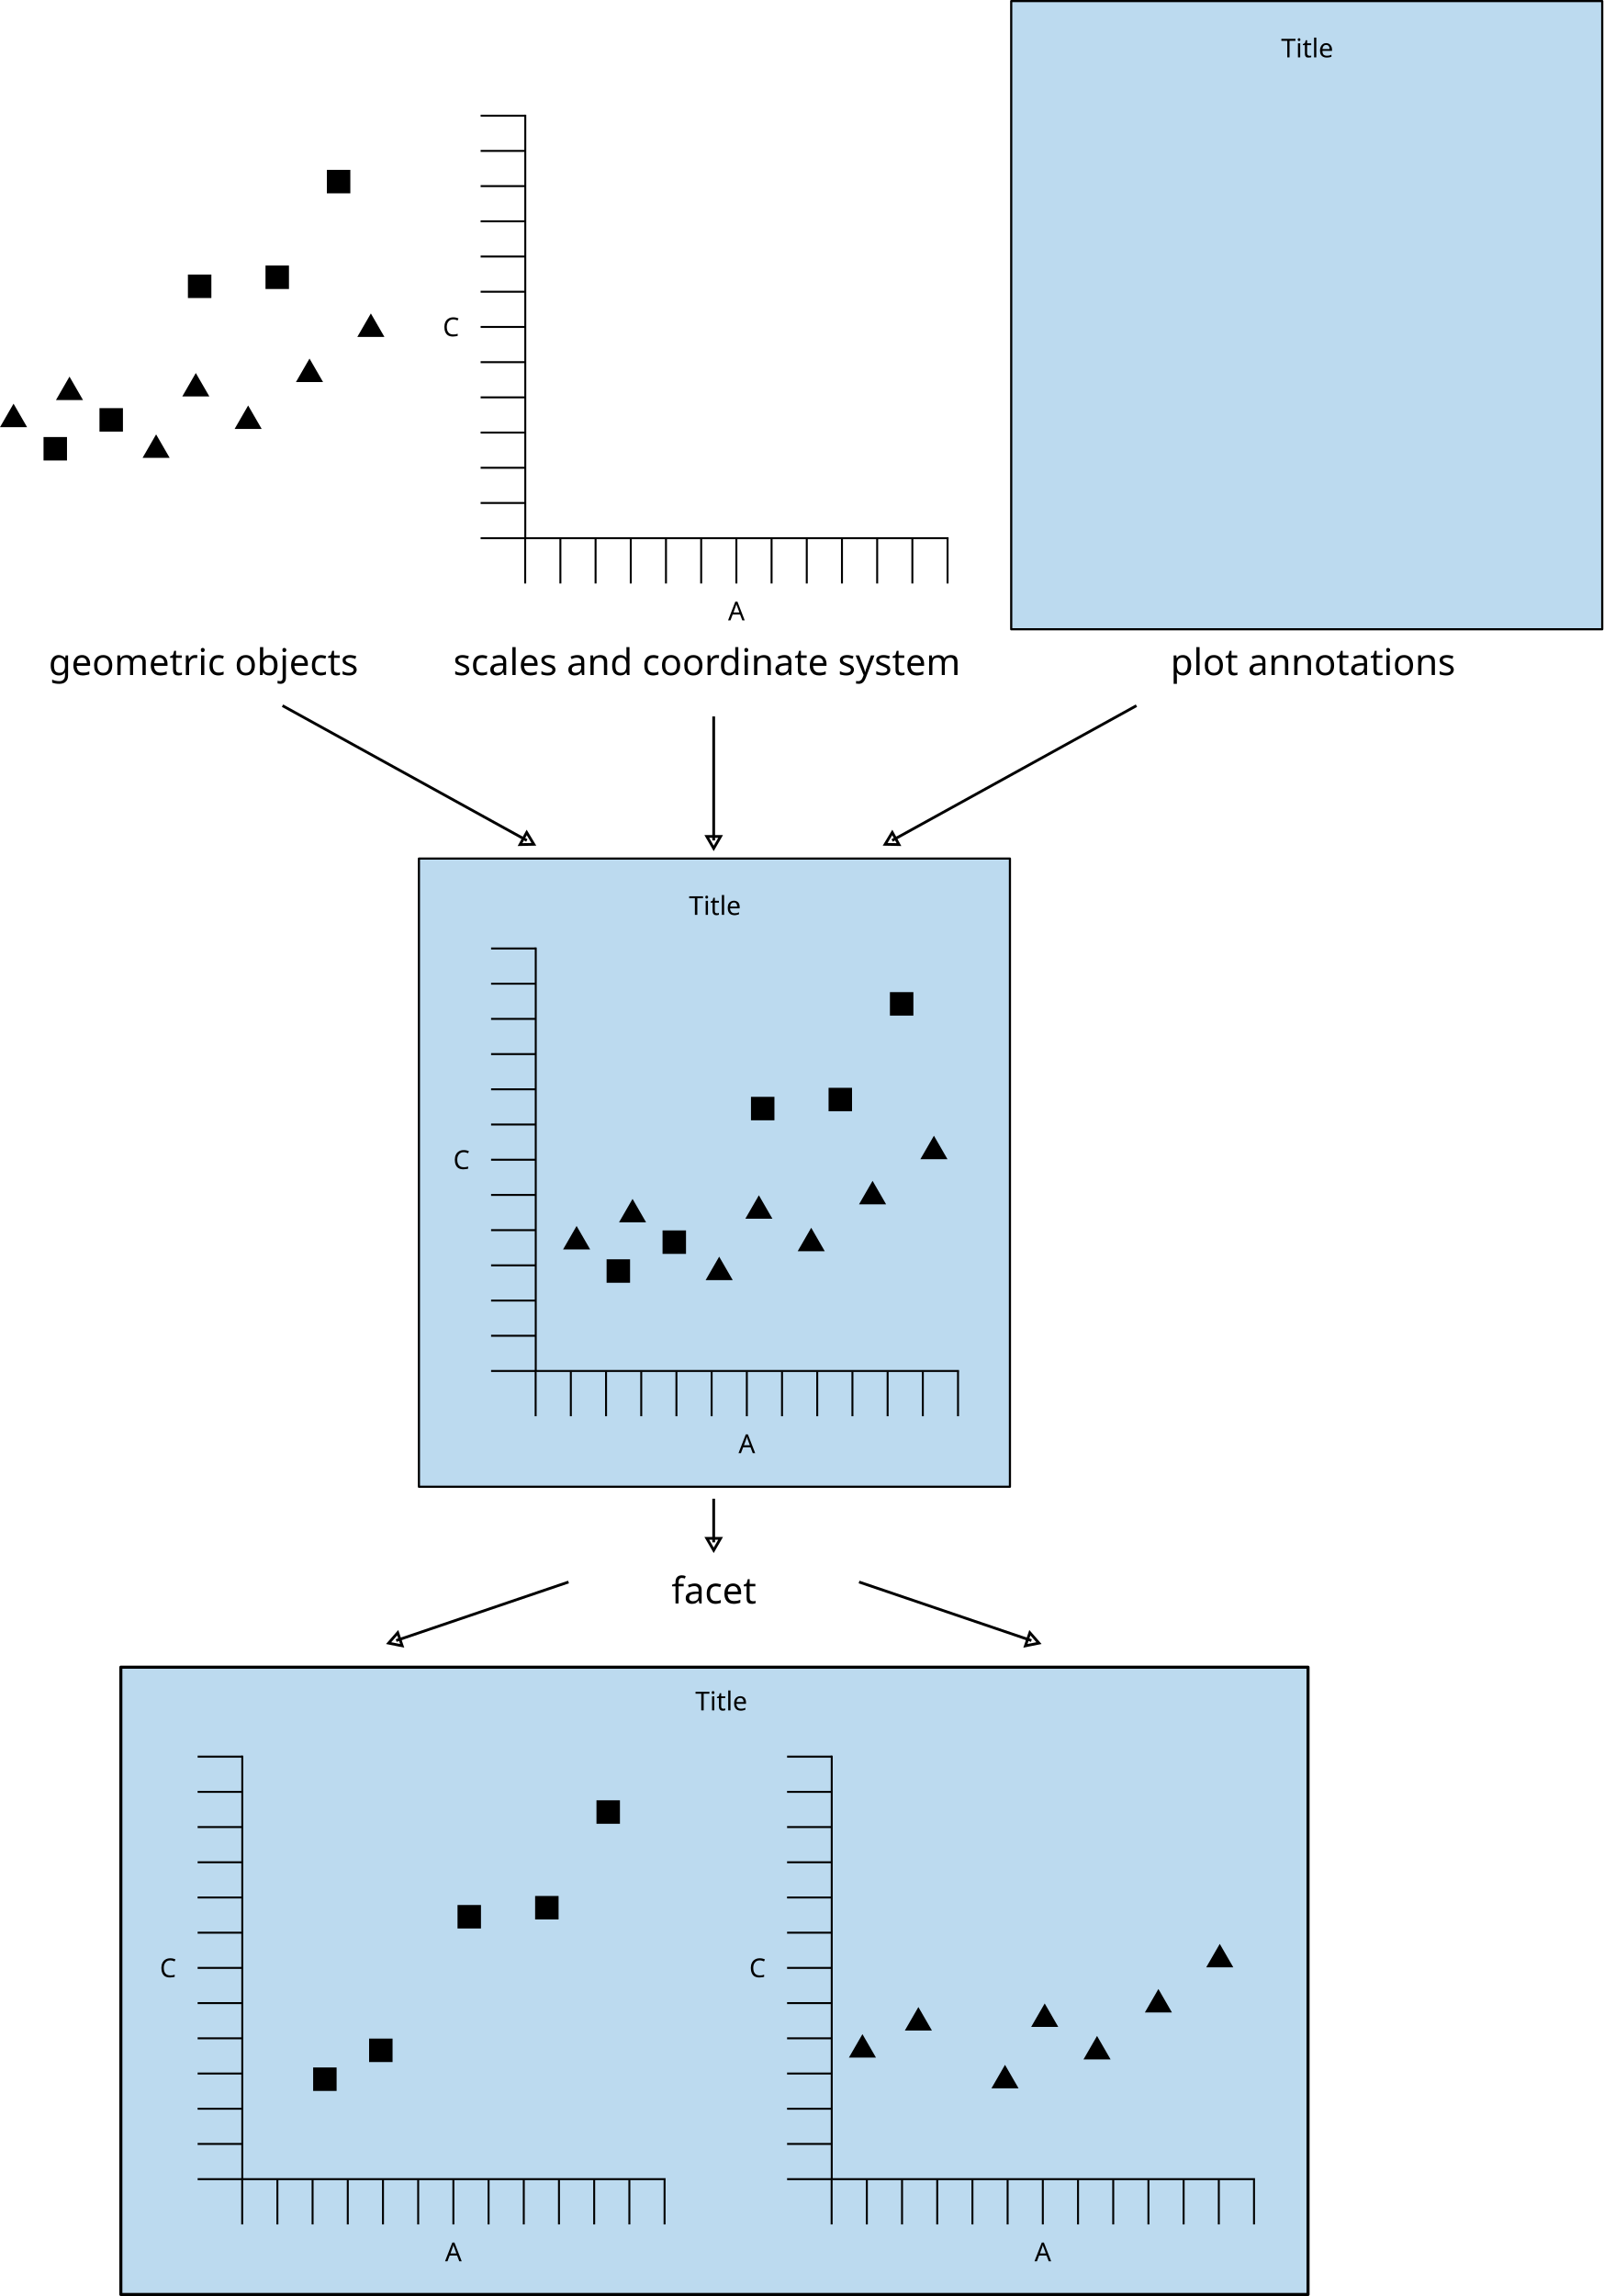
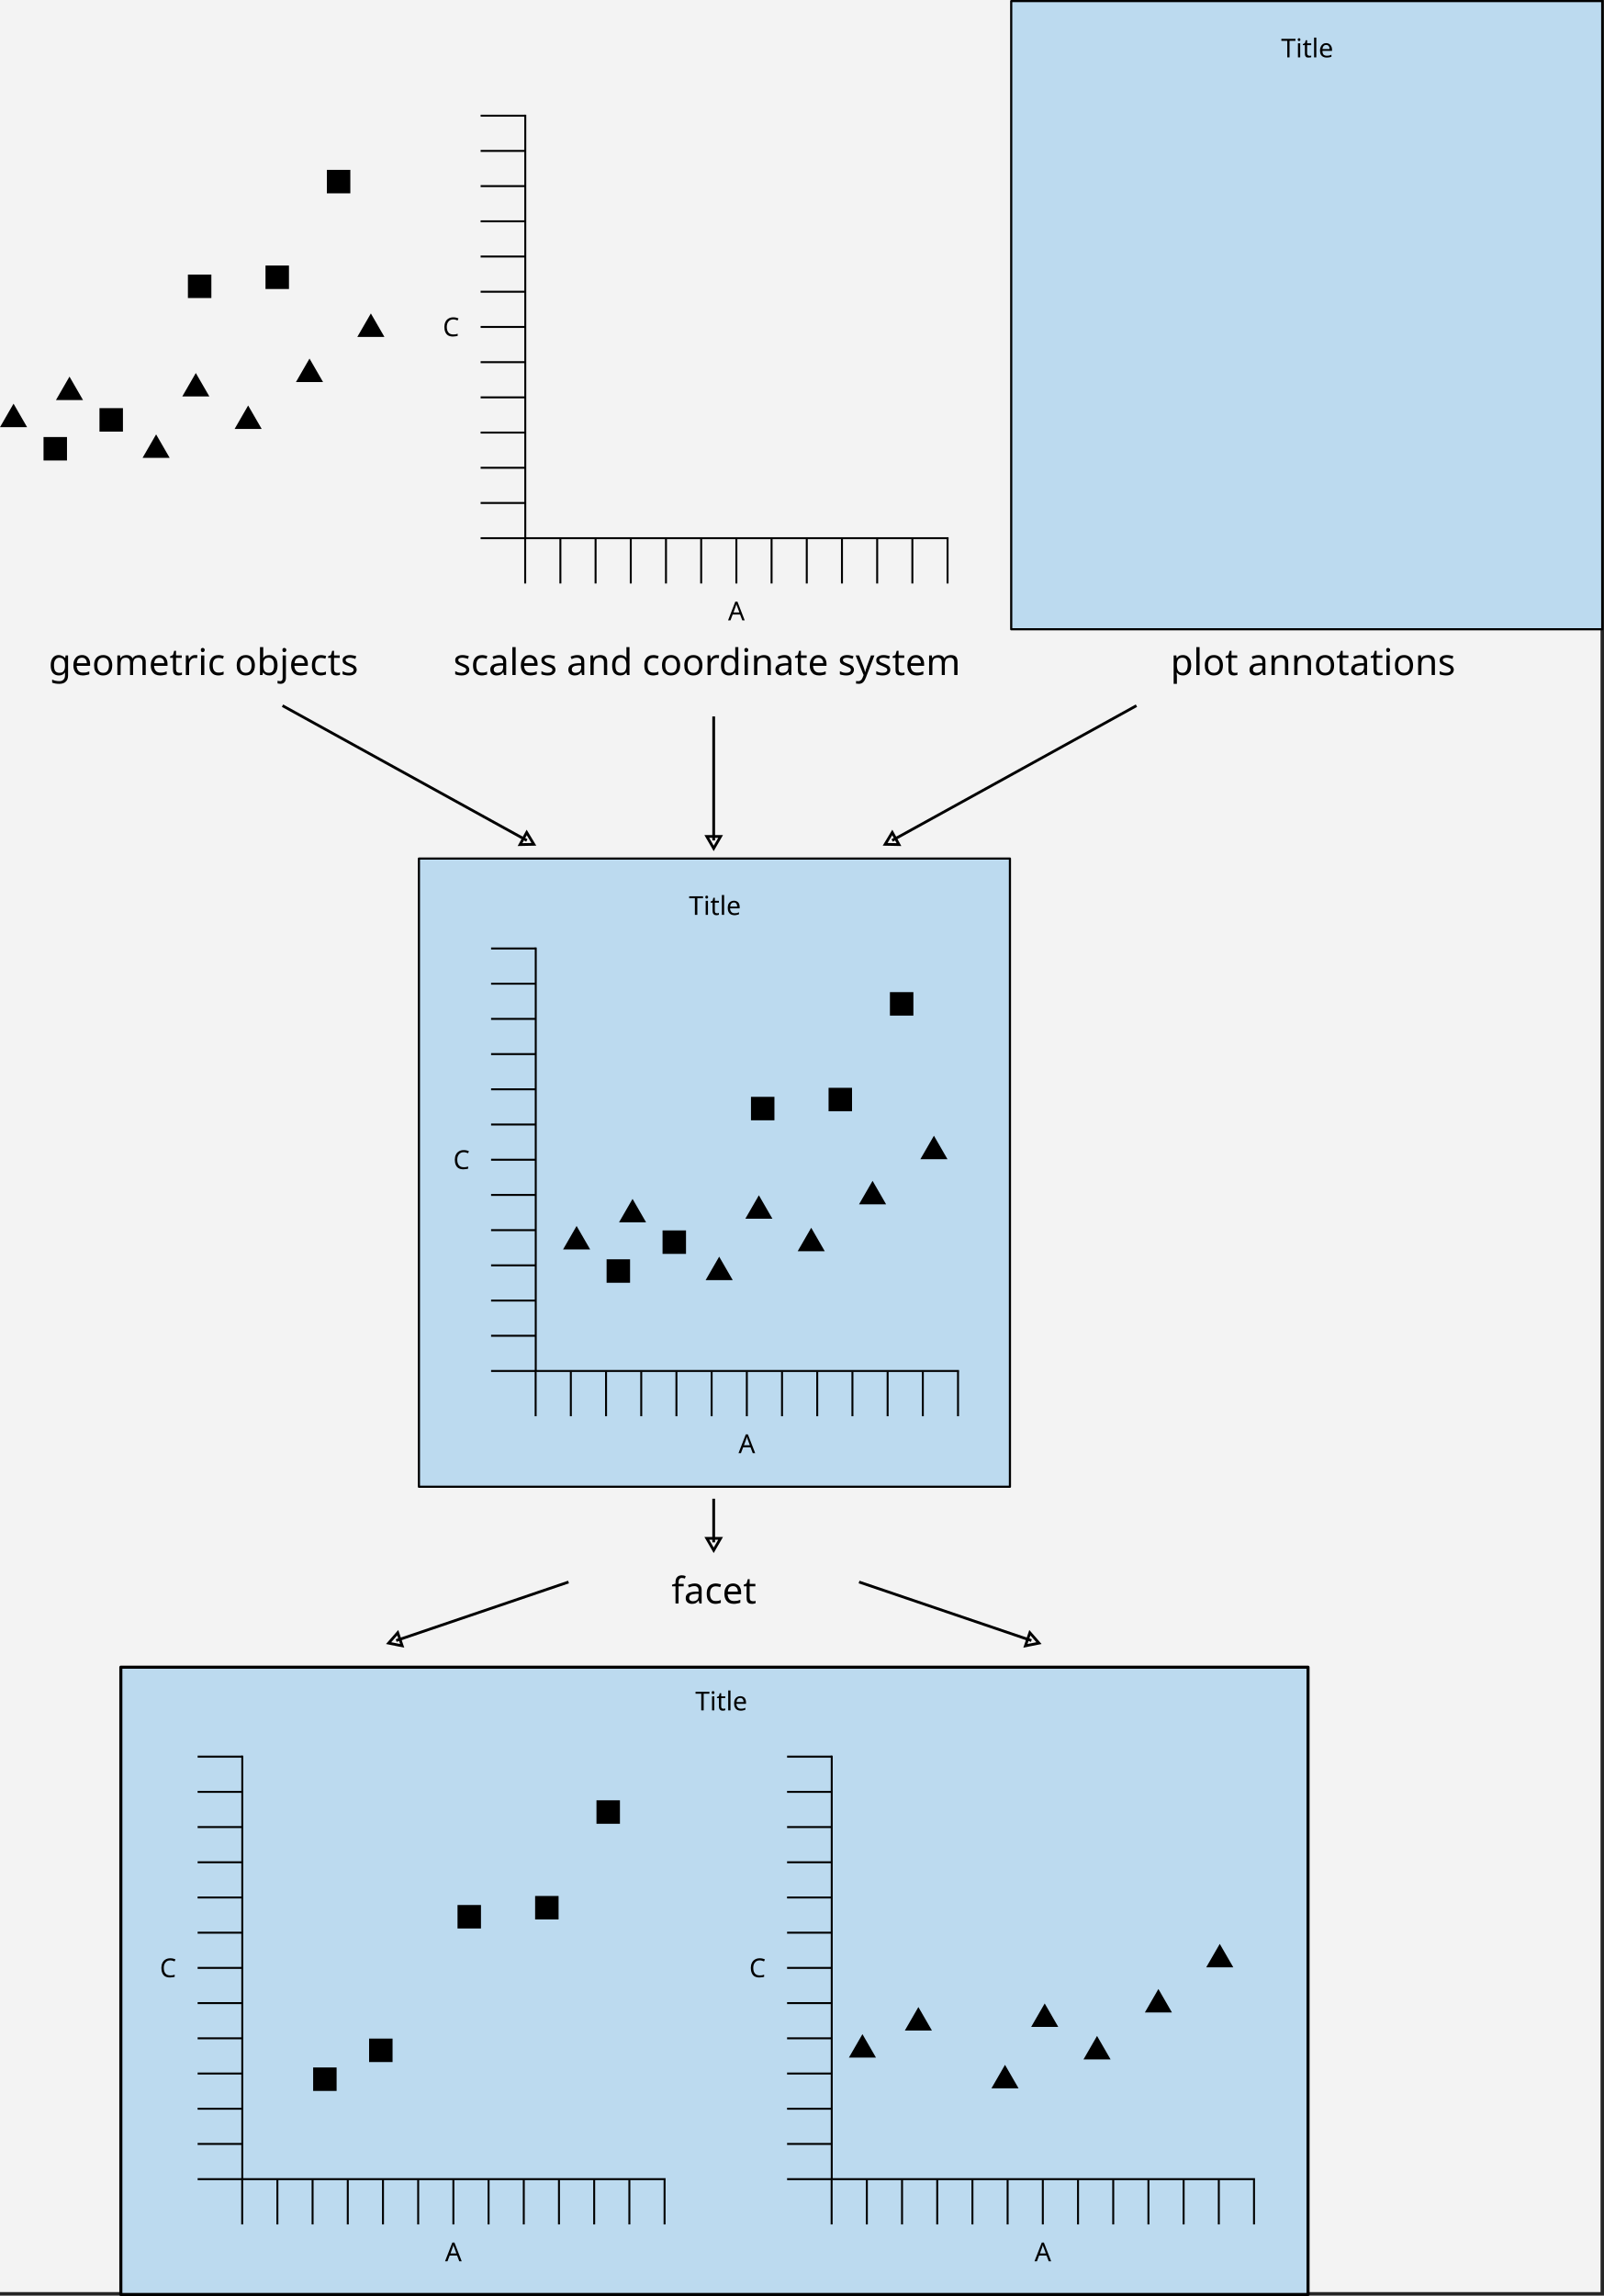
<svg xmlns="http://www.w3.org/2000/svg" width="122.734mm" height="175.711mm" viewBox="0 0 122.734 175.711" version="1.1" id="svg5">
  <defs id="defs2">
    <marker style="overflow:visible" id="marker8559" refX="0" refY="0" orient="auto-start-reverse" markerWidth="5.824" markerHeight="6.733" viewBox="0 0 5.824 6.733" preserveAspectRatio="xMidYMid">
      <path transform="scale(0.5)" style="fill:context-fill;fill-rule:evenodd;stroke:context-stroke;stroke-width:2" d="M 5.77,0 -2.88,5 V -5 Z" id="path8557" />
    </marker>
    <marker style="overflow:visible" id="EmptyTriangleIn" refX="0" refY="0" orient="auto-start-reverse" markerWidth="5.824" markerHeight="6.733" viewBox="0 0 5.824 6.733" preserveAspectRatio="xMidYMid">
      <path transform="scale(0.5)" style="fill:context-fill;fill-rule:evenodd;stroke:context-stroke;stroke-width:2" d="M 5.77,0 -2.88,5 V -5 Z" id="path153" />
    </marker>
  </defs>
  <g id="layer1" transform="translate(-25.79742,-6.42862)">
+     <rect style="opacity:0.95;fill:#f2f2f2;stroke:#1a1a1a;stroke-width:0.27" id="rect1" width="123.348" height="176.236" x="25.108" y="5.74" />
    <g id="g8477" transform="matrix(0.7983052,0,0,0.7983052,0.1147019,1.296619)">
      <rect style="fill:#bcdaef;fill-opacity:1;stroke:#000000;stroke-width:0.207;stroke-linecap:round;stroke-linejoin:round;stroke-dasharray:none;stroke-opacity:1" id="rect1331" width="56.674" height="60.221" x="72.342" y="88.733" />
      <g id="g1277" transform="matrix(0.710292,0,0,0.710292,38.25111,79.04264)">
        <rect style="fill:#000000;fill-opacity:1;stroke:none;stroke-width:1;stroke-linecap:round;stroke-linejoin:round" id="rect509" width="3.167" height="3.167" x="73.333" y="67.73" />
        <rect style="fill:#000000;fill-opacity:1;stroke:none;stroke-width:1;stroke-linecap:round;stroke-linejoin:round" id="rect1189" width="3.167" height="3.167" x="80.886" y="63.832" />
        <rect style="fill:#000000;fill-opacity:1;stroke:none;stroke-width:1;stroke-linecap:round;stroke-linejoin:round" id="rect1191" width="3.167" height="3.167" x="92.824" y="45.803" />
        <rect style="fill:#000000;fill-opacity:1;stroke:none;stroke-width:1;stroke-linecap:round;stroke-linejoin:round" id="rect1193" width="3.167" height="3.167" x="103.3" y="44.585" />
        <rect style="fill:#000000;fill-opacity:1;stroke:none;stroke-width:1;stroke-linecap:round;stroke-linejoin:round" id="rect1195" width="3.167" height="3.167" x="111.583" y="31.672" />
      </g>
      <g id="g1270" transform="matrix(0.710292,0,0,0.710292,38.25111,79.04264)">
        <path style="fill:#000000;fill-opacity:1;stroke:none;stroke-width:1;stroke-linecap:round;stroke-linejoin:round" id="path1249" d="m 22.688,66.446 -7.37,0 3.685,-6.382 z" transform="matrix(0.4962603,0,0,0.4962603,59.85376,33.42382)" />
        <path style="fill:#000000;fill-opacity:1;stroke:none;stroke-width:1;stroke-linecap:round;stroke-linejoin:round" id="path1251" d="m 22.688,66.446 -7.37,0 3.685,-6.382 z" transform="matrix(0.4962603,0,0,0.4962603,67.40635,29.76934)" />
        <path style="fill:#000000;fill-opacity:1;stroke:none;stroke-width:1;stroke-linecap:round;stroke-linejoin:round" id="path1253" d="m 22.688,66.446 -7.37,0 3.685,-6.382 z" transform="matrix(0.4962603,0,0,0.4962603,79.10068,37.56556)" />
        <path style="fill:#000000;fill-opacity:1;stroke:none;stroke-width:1;stroke-linecap:round;stroke-linejoin:round" id="path1255" d="m 22.688,66.446 -7.37,0 3.685,-6.382 z" transform="matrix(0.4962603,0,0,0.4962603,84.46058,29.28208)" />
        <path style="fill:#000000;fill-opacity:1;stroke:none;stroke-width:1;stroke-linecap:round;stroke-linejoin:round" id="path1257" d="m 22.688,66.446 -7.37,0 3.685,-6.382 z" transform="matrix(0.4962603,0,0,0.4962603,91.52591,33.66745)" />
        <path style="fill:#000000;fill-opacity:1;stroke:none;stroke-width:1;stroke-linecap:round;stroke-linejoin:round" id="path1259" d="m 22.688,66.446 -7.37,0 3.685,-6.382 z" transform="matrix(0.4962603,0,0,0.4962603,99.80939,27.33302)" />
        <path style="fill:#000000;fill-opacity:1;stroke:none;stroke-width:1;stroke-linecap:round;stroke-linejoin:round" id="path1261" d="m 22.688,66.446 -7.37,0 3.685,-6.382 z" transform="matrix(0.4962603,0,0,0.4962603,108.0929,21.24223)" />
      </g>
      <text xml:space="preserve" style="font-style:normal;font-weight:normal;font-size:2.506px;line-height:125%;font-family:sans-serif;letter-spacing:0px;word-spacing:0px;fill:#000000;fill-opacity:1;stroke:none;stroke-width:0.188px;stroke-linecap:butt;stroke-linejoin:miter;stroke-opacity:1" x="98.228" y="94.131" id="text3105-6">
        <tspan id="tspan3103-1" style="stroke-width:0.188px" x="98.228" y="94.131">Title</tspan>
      </text>
      <g id="g3756" transform="matrix(0.710292,0,0,0.710292,38.25111,79.04264)">
        <g id="g3720">
          <path style="fill:none;fill-rule:evenodd;stroke:#000000;stroke-width:0.265px;stroke-linecap:butt;stroke-linejoin:miter;stroke-opacity:1" d="M 63.767,25.648 V 82.802 H 120.913" id="path72" />
          <g id="g331" transform="translate(26.55588,-6.090798)">
            <path style="fill:none;fill-rule:evenodd;stroke:#000000;stroke-width:0.265px;stroke-linecap:butt;stroke-linejoin:miter;stroke-opacity:1" d="M 37.211,31.871 H 31.182" id="path232" />
            <path style="fill:none;fill-rule:evenodd;stroke:#000000;stroke-width:0.265px;stroke-linecap:butt;stroke-linejoin:miter;stroke-opacity:1" d="M 37.211,41.374 H 31.182" id="path234" />
            <path style="fill:none;fill-rule:evenodd;stroke:#000000;stroke-width:0.265px;stroke-linecap:butt;stroke-linejoin:miter;stroke-opacity:1" d="M 37.211,36.623 H 31.182" id="path296" />
            <path style="fill:none;fill-rule:evenodd;stroke:#000000;stroke-width:0.265px;stroke-linecap:butt;stroke-linejoin:miter;stroke-opacity:1" d="M 37.211,46.126 H 31.182" id="path298" />
            <path style="fill:none;fill-rule:evenodd;stroke:#000000;stroke-width:0.265px;stroke-linecap:butt;stroke-linejoin:miter;stroke-opacity:1" d="M 37.211,55.63 H 31.182" id="path300" />
            <path style="fill:none;fill-rule:evenodd;stroke:#000000;stroke-width:0.265px;stroke-linecap:butt;stroke-linejoin:miter;stroke-opacity:1" d="M 37.211,60.382 H 31.182" id="path302" />
            <path style="fill:none;fill-rule:evenodd;stroke:#000000;stroke-width:0.265px;stroke-linecap:butt;stroke-linejoin:miter;stroke-opacity:1" d="M 37.211,65.134 H 31.182" id="path304" />
            <path style="fill:none;fill-rule:evenodd;stroke:#000000;stroke-width:0.265px;stroke-linecap:butt;stroke-linejoin:miter;stroke-opacity:1" d="M 37.211,69.886 H 31.182" id="path306" />
            <path style="fill:none;fill-rule:evenodd;stroke:#000000;stroke-width:0.265px;stroke-linecap:butt;stroke-linejoin:miter;stroke-opacity:1" d="M 37.211,74.638 H 31.182" id="path308" />
            <path style="fill:none;fill-rule:evenodd;stroke:#000000;stroke-width:0.265px;stroke-linecap:butt;stroke-linejoin:miter;stroke-opacity:1" d="M 37.211,79.389 H 31.182" id="path310" />
            <path style="fill:none;fill-rule:evenodd;stroke:#000000;stroke-width:0.265px;stroke-linecap:butt;stroke-linejoin:miter;stroke-opacity:1" d="M 37.211,50.878 H 31.182" id="path312" />
            <path style="fill:none;fill-rule:evenodd;stroke:#000000;stroke-width:0.265px;stroke-linecap:butt;stroke-linejoin:miter;stroke-opacity:1" d="M 37.211,84.141 H 31.182" id="path314" />
            <path style="fill:none;fill-rule:evenodd;stroke:#000000;stroke-width:0.265px;stroke-linecap:butt;stroke-linejoin:miter;stroke-opacity:1" d="M 37.211,88.893 H 31.182" id="path316" />
          </g>
          <g id="g359" transform="rotate(90,50.47256,102.1744)">
            <path style="fill:none;fill-rule:evenodd;stroke:#000000;stroke-width:0.265px;stroke-linecap:butt;stroke-linejoin:miter;stroke-opacity:1" d="M 37.211,31.871 H 31.182" id="path333" />
            <path style="fill:none;fill-rule:evenodd;stroke:#000000;stroke-width:0.265px;stroke-linecap:butt;stroke-linejoin:miter;stroke-opacity:1" d="M 37.211,41.374 H 31.182" id="path335" />
            <path style="fill:none;fill-rule:evenodd;stroke:#000000;stroke-width:0.265px;stroke-linecap:butt;stroke-linejoin:miter;stroke-opacity:1" d="M 37.211,36.623 H 31.182" id="path337" />
            <path style="fill:none;fill-rule:evenodd;stroke:#000000;stroke-width:0.265px;stroke-linecap:butt;stroke-linejoin:miter;stroke-opacity:1" d="M 37.211,46.126 H 31.182" id="path339" />
            <path style="fill:none;fill-rule:evenodd;stroke:#000000;stroke-width:0.265px;stroke-linecap:butt;stroke-linejoin:miter;stroke-opacity:1" d="M 37.211,55.63 H 31.182" id="path341" />
            <path style="fill:none;fill-rule:evenodd;stroke:#000000;stroke-width:0.265px;stroke-linecap:butt;stroke-linejoin:miter;stroke-opacity:1" d="M 37.211,60.382 H 31.182" id="path343" />
            <path style="fill:none;fill-rule:evenodd;stroke:#000000;stroke-width:0.265px;stroke-linecap:butt;stroke-linejoin:miter;stroke-opacity:1" d="M 37.211,65.134 H 31.182" id="path345" />
            <path style="fill:none;fill-rule:evenodd;stroke:#000000;stroke-width:0.265px;stroke-linecap:butt;stroke-linejoin:miter;stroke-opacity:1" d="M 37.211,69.886 H 31.182" id="path347" />
            <path style="fill:none;fill-rule:evenodd;stroke:#000000;stroke-width:0.265px;stroke-linecap:butt;stroke-linejoin:miter;stroke-opacity:1" d="M 37.211,74.638 H 31.182" id="path349" />
            <path style="fill:none;fill-rule:evenodd;stroke:#000000;stroke-width:0.265px;stroke-linecap:butt;stroke-linejoin:miter;stroke-opacity:1" d="M 37.211,79.389 H 31.182" id="path351" />
            <path style="fill:none;fill-rule:evenodd;stroke:#000000;stroke-width:0.265px;stroke-linecap:butt;stroke-linejoin:miter;stroke-opacity:1" d="M 37.211,50.878 H 31.182" id="path353" />
            <path style="fill:none;fill-rule:evenodd;stroke:#000000;stroke-width:0.265px;stroke-linecap:butt;stroke-linejoin:miter;stroke-opacity:1" d="M 37.211,84.141 H 31.182" id="path355" />
            <path style="fill:none;fill-rule:evenodd;stroke:#000000;stroke-width:0.265px;stroke-linecap:butt;stroke-linejoin:miter;stroke-opacity:1" d="M 37.211,88.893 H 31.182" id="path357" />
          </g>
        </g>
        <text xml:space="preserve" style="font-style:normal;font-weight:normal;font-size:3.528px;line-height:125%;font-family:sans-serif;letter-spacing:0px;word-spacing:0px;fill:#000000;fill-opacity:1;stroke:none;stroke-width:0.265px;stroke-linecap:butt;stroke-linejoin:miter;stroke-opacity:1" x="91.14" y="93.889" id="text3105">
          <tspan id="tspan3103" style="stroke-width:0.265px" x="91.14" y="93.889">A</tspan>
        </text>
        <text xml:space="preserve" style="font-style:normal;font-weight:normal;font-size:3.528px;line-height:125%;font-family:sans-serif;letter-spacing:0px;word-spacing:0px;fill:#000000;fill-opacity:1;stroke:none;stroke-width:0.265px;stroke-linecap:butt;stroke-linejoin:miter;stroke-opacity:1" x="52.624" y="55.551" id="text3105-9">
          <tspan id="tspan3103-0" style="stroke-width:0.265px" x="52.624" y="55.551">C</tspan>
        </text>
      </g>
    </g>
    <g id="g4049" transform="matrix(0.5670299,0,0,0.5670299,-65.55145,-0.5321172)">
      <g id="g1277-5" transform="translate(93.64491,3.529228)">
        <rect style="fill:#000000;fill-opacity:1;stroke:none;stroke-width:1;stroke-linecap:round;stroke-linejoin:round" id="rect509-4" width="3.167" height="3.167" x="73.333" y="67.73" />
        <rect style="fill:#000000;fill-opacity:1;stroke:none;stroke-width:1;stroke-linecap:round;stroke-linejoin:round" id="rect1189-5" width="3.167" height="3.167" x="80.886" y="63.832" />
        <rect style="fill:#000000;fill-opacity:1;stroke:none;stroke-width:1;stroke-linecap:round;stroke-linejoin:round" id="rect1191-1" width="3.167" height="3.167" x="92.824" y="45.803" />
        <rect style="fill:#000000;fill-opacity:1;stroke:none;stroke-width:1;stroke-linecap:round;stroke-linejoin:round" id="rect1193-8" width="3.167" height="3.167" x="103.3" y="44.585" />
        <rect style="fill:#000000;fill-opacity:1;stroke:none;stroke-width:1;stroke-linecap:round;stroke-linejoin:round" id="rect1195-5" width="3.167" height="3.167" x="111.583" y="31.672" />
      </g>
      <g id="g1270-2" transform="translate(93.64491,3.529228)">
        <path style="fill:#000000;fill-opacity:1;stroke:none;stroke-width:1;stroke-linecap:round;stroke-linejoin:round" id="path1249-1" d="m 22.688,66.446 -7.37,0 3.685,-6.382 z" transform="matrix(0.4962603,0,0,0.4962603,59.85376,33.42382)" />
        <path style="fill:#000000;fill-opacity:1;stroke:none;stroke-width:1;stroke-linecap:round;stroke-linejoin:round" id="path1251-6" d="m 22.688,66.446 -7.37,0 3.685,-6.382 z" transform="matrix(0.4962603,0,0,0.4962603,67.40635,29.76934)" />
        <path style="fill:#000000;fill-opacity:1;stroke:none;stroke-width:1;stroke-linecap:round;stroke-linejoin:round" id="path1253-4" d="m 22.688,66.446 -7.37,0 3.685,-6.382 z" transform="matrix(0.4962603,0,0,0.4962603,79.10068,37.56556)" />
        <path style="fill:#000000;fill-opacity:1;stroke:none;stroke-width:1;stroke-linecap:round;stroke-linejoin:round" id="path1255-8" d="m 22.688,66.446 -7.37,0 3.685,-6.382 z" transform="matrix(0.4962603,0,0,0.4962603,84.46058,29.28208)" />
        <path style="fill:#000000;fill-opacity:1;stroke:none;stroke-width:1;stroke-linecap:round;stroke-linejoin:round" id="path1257-8" d="m 22.688,66.446 -7.37,0 3.685,-6.382 z" transform="matrix(0.4962603,0,0,0.4962603,91.52591,33.66745)" />
        <path style="fill:#000000;fill-opacity:1;stroke:none;stroke-width:1;stroke-linecap:round;stroke-linejoin:round" id="path1259-4" d="m 22.688,66.446 -7.37,0 3.685,-6.382 z" transform="matrix(0.4962603,0,0,0.4962603,99.80939,27.33302)" />
        <path style="fill:#000000;fill-opacity:1;stroke:none;stroke-width:1;stroke-linecap:round;stroke-linejoin:round" id="path1261-4" d="m 22.688,66.446 -7.37,0 3.685,-6.382 z" transform="matrix(0.4962603,0,0,0.4962603,108.0929,21.24223)" />
      </g>
    </g>
    <rect style="fill:#bcdaef;fill-opacity:1;stroke:#000000;stroke-width:0.166;stroke-linecap:round;stroke-linejoin:round;stroke-dasharray:none;stroke-opacity:1" id="rect1331-0" width="45.243" height="48.075" x="103.206" y="6.511" />
    <text xml:space="preserve" style="font-style:normal;font-weight:normal;font-size:2px;line-height:125%;font-family:sans-serif;letter-spacing:0px;word-spacing:0px;fill:#000000;fill-opacity:1;stroke:none;stroke-width:0.15px;stroke-linecap:butt;stroke-linejoin:miter;stroke-opacity:1" x="123.871" y="10.82" id="text3105-6-2">
      <tspan id="tspan3103-1-5" style="stroke-width:0.15px" x="123.871" y="10.82">Title</tspan>
    </text>
    <g id="g3756-6" transform="matrix(0.5670299,0,0,0.5670299,29.85014,0.6646994)">
      <g id="g3720-7">
        <path style="fill:none;fill-rule:evenodd;stroke:#000000;stroke-width:0.265px;stroke-linecap:butt;stroke-linejoin:miter;stroke-opacity:1" d="M 63.767,25.648 V 82.802 H 120.913" id="path72-4" />
        <g id="g331-5" transform="translate(26.55588,-6.090798)">
          <path style="fill:none;fill-rule:evenodd;stroke:#000000;stroke-width:0.265px;stroke-linecap:butt;stroke-linejoin:miter;stroke-opacity:1" d="M 37.211,31.871 H 31.182" id="path232-5" />
          <path style="fill:none;fill-rule:evenodd;stroke:#000000;stroke-width:0.265px;stroke-linecap:butt;stroke-linejoin:miter;stroke-opacity:1" d="M 37.211,41.374 H 31.182" id="path234-4" />
          <path style="fill:none;fill-rule:evenodd;stroke:#000000;stroke-width:0.265px;stroke-linecap:butt;stroke-linejoin:miter;stroke-opacity:1" d="M 37.211,36.623 H 31.182" id="path296-6" />
          <path style="fill:none;fill-rule:evenodd;stroke:#000000;stroke-width:0.265px;stroke-linecap:butt;stroke-linejoin:miter;stroke-opacity:1" d="M 37.211,46.126 H 31.182" id="path298-3" />
          <path style="fill:none;fill-rule:evenodd;stroke:#000000;stroke-width:0.265px;stroke-linecap:butt;stroke-linejoin:miter;stroke-opacity:1" d="M 37.211,55.63 H 31.182" id="path300-5" />
          <path style="fill:none;fill-rule:evenodd;stroke:#000000;stroke-width:0.265px;stroke-linecap:butt;stroke-linejoin:miter;stroke-opacity:1" d="M 37.211,60.382 H 31.182" id="path302-4" />
          <path style="fill:none;fill-rule:evenodd;stroke:#000000;stroke-width:0.265px;stroke-linecap:butt;stroke-linejoin:miter;stroke-opacity:1" d="M 37.211,65.134 H 31.182" id="path304-3" />
          <path style="fill:none;fill-rule:evenodd;stroke:#000000;stroke-width:0.265px;stroke-linecap:butt;stroke-linejoin:miter;stroke-opacity:1" d="M 37.211,69.886 H 31.182" id="path306-0" />
          <path style="fill:none;fill-rule:evenodd;stroke:#000000;stroke-width:0.265px;stroke-linecap:butt;stroke-linejoin:miter;stroke-opacity:1" d="M 37.211,74.638 H 31.182" id="path308-1" />
          <path style="fill:none;fill-rule:evenodd;stroke:#000000;stroke-width:0.265px;stroke-linecap:butt;stroke-linejoin:miter;stroke-opacity:1" d="M 37.211,79.389 H 31.182" id="path310-5" />
          <path style="fill:none;fill-rule:evenodd;stroke:#000000;stroke-width:0.265px;stroke-linecap:butt;stroke-linejoin:miter;stroke-opacity:1" d="M 37.211,50.878 H 31.182" id="path312-4" />
          <path style="fill:none;fill-rule:evenodd;stroke:#000000;stroke-width:0.265px;stroke-linecap:butt;stroke-linejoin:miter;stroke-opacity:1" d="M 37.211,84.141 H 31.182" id="path314-6" />
          <path style="fill:none;fill-rule:evenodd;stroke:#000000;stroke-width:0.265px;stroke-linecap:butt;stroke-linejoin:miter;stroke-opacity:1" d="M 37.211,88.893 H 31.182" id="path316-9" />
        </g>
        <g id="g359-7" transform="rotate(90,50.47256,102.1744)">
          <path style="fill:none;fill-rule:evenodd;stroke:#000000;stroke-width:0.265px;stroke-linecap:butt;stroke-linejoin:miter;stroke-opacity:1" d="M 37.211,31.871 H 31.182" id="path333-6" />
          <path style="fill:none;fill-rule:evenodd;stroke:#000000;stroke-width:0.265px;stroke-linecap:butt;stroke-linejoin:miter;stroke-opacity:1" d="M 37.211,41.374 H 31.182" id="path335-6" />
          <path style="fill:none;fill-rule:evenodd;stroke:#000000;stroke-width:0.265px;stroke-linecap:butt;stroke-linejoin:miter;stroke-opacity:1" d="M 37.211,36.623 H 31.182" id="path337-0" />
          <path style="fill:none;fill-rule:evenodd;stroke:#000000;stroke-width:0.265px;stroke-linecap:butt;stroke-linejoin:miter;stroke-opacity:1" d="M 37.211,46.126 H 31.182" id="path339-1" />
          <path style="fill:none;fill-rule:evenodd;stroke:#000000;stroke-width:0.265px;stroke-linecap:butt;stroke-linejoin:miter;stroke-opacity:1" d="M 37.211,55.63 H 31.182" id="path341-2" />
          <path style="fill:none;fill-rule:evenodd;stroke:#000000;stroke-width:0.265px;stroke-linecap:butt;stroke-linejoin:miter;stroke-opacity:1" d="M 37.211,60.382 H 31.182" id="path343-8" />
          <path style="fill:none;fill-rule:evenodd;stroke:#000000;stroke-width:0.265px;stroke-linecap:butt;stroke-linejoin:miter;stroke-opacity:1" d="M 37.211,65.134 H 31.182" id="path345-2" />
          <path style="fill:none;fill-rule:evenodd;stroke:#000000;stroke-width:0.265px;stroke-linecap:butt;stroke-linejoin:miter;stroke-opacity:1" d="M 37.211,69.886 H 31.182" id="path347-5" />
          <path style="fill:none;fill-rule:evenodd;stroke:#000000;stroke-width:0.265px;stroke-linecap:butt;stroke-linejoin:miter;stroke-opacity:1" d="M 37.211,74.638 H 31.182" id="path349-5" />
          <path style="fill:none;fill-rule:evenodd;stroke:#000000;stroke-width:0.265px;stroke-linecap:butt;stroke-linejoin:miter;stroke-opacity:1" d="M 37.211,79.389 H 31.182" id="path351-0" />
          <path style="fill:none;fill-rule:evenodd;stroke:#000000;stroke-width:0.265px;stroke-linecap:butt;stroke-linejoin:miter;stroke-opacity:1" d="M 37.211,50.878 H 31.182" id="path353-4" />
          <path style="fill:none;fill-rule:evenodd;stroke:#000000;stroke-width:0.265px;stroke-linecap:butt;stroke-linejoin:miter;stroke-opacity:1" d="M 37.211,84.141 H 31.182" id="path355-6" />
          <path style="fill:none;fill-rule:evenodd;stroke:#000000;stroke-width:0.265px;stroke-linecap:butt;stroke-linejoin:miter;stroke-opacity:1" d="M 37.211,88.893 H 31.182" id="path357-0" />
        </g>
      </g>
      <text xml:space="preserve" style="font-style:normal;font-weight:normal;font-size:3.528px;line-height:125%;font-family:sans-serif;letter-spacing:0px;word-spacing:0px;fill:#000000;fill-opacity:1;stroke:none;stroke-width:0.265px;stroke-linecap:butt;stroke-linejoin:miter;stroke-opacity:1" x="91.14" y="93.889" id="text3105-4">
        <tspan id="tspan3103-10" style="stroke-width:0.265px" x="91.14" y="93.889">A</tspan>
      </text>
      <text xml:space="preserve" style="font-style:normal;font-weight:normal;font-size:3.528px;line-height:125%;font-family:sans-serif;letter-spacing:0px;word-spacing:0px;fill:#000000;fill-opacity:1;stroke:none;stroke-width:0.265px;stroke-linecap:butt;stroke-linejoin:miter;stroke-opacity:1" x="52.624" y="55.551" id="text3105-9-5">
        <tspan id="tspan3103-0-2" style="stroke-width:0.265px" x="52.624" y="55.551">C</tspan>
      </text>
    </g>
    <text xml:space="preserve" style="font-style:normal;font-weight:normal;font-size:2.816px;line-height:125%;font-family:sans-serif;letter-spacing:0px;word-spacing:0px;fill:#000000;fill-opacity:1;stroke:none;stroke-width:0.211px;stroke-linecap:butt;stroke-linejoin:miter;stroke-opacity:1" x="29.523" y="58.088" id="text8020">
      <tspan id="tspan8018" style="stroke-width:0.211px" x="29.523" y="58.088">geometric objects</tspan>
    </text>
    <text xml:space="preserve" style="font-style:normal;font-weight:normal;font-size:2.816px;line-height:125%;font-family:sans-serif;letter-spacing:0px;word-spacing:0px;fill:#000000;fill-opacity:1;stroke:none;stroke-width:0.211px;stroke-linecap:butt;stroke-linejoin:miter;stroke-opacity:1" x="60.504" y="58.088" id="text8020-2">
      <tspan id="tspan8018-8" style="stroke-width:0.211px" x="60.504" y="58.088">scales and coordinate system</tspan>
    </text>
    <text xml:space="preserve" style="font-style:normal;font-weight:normal;font-size:2.816px;line-height:125%;font-family:sans-serif;letter-spacing:0px;word-spacing:0px;fill:#000000;fill-opacity:1;stroke:none;stroke-width:0.211px;stroke-linecap:butt;stroke-linejoin:miter;stroke-opacity:1" x="115.406" y="58.088" id="text8020-2-3">
      <tspan id="tspan8018-8-4" style="stroke-width:0.211px" x="115.406" y="58.088">plot annotations</tspan>
    </text>
    <path style="fill:none;fill-rule:evenodd;stroke:#000000;stroke-width:0.212;stroke-linecap:butt;stroke-linejoin:miter;stroke-dasharray:none;stroke-opacity:1;marker-end:url(#EmptyTriangleIn)" d="m 47.424,60.433 18.704,10.315" id="path8479" />
    <path style="fill:none;fill-rule:evenodd;stroke:#000000;stroke-width:0.211px;stroke-linecap:butt;stroke-linejoin:miter;stroke-opacity:1;marker-end:url(#marker8559)" d="m 80.431,61.258 v 9.489" id="path8481" />
    <g id="g9800" transform="matrix(0.7983052,0,0,0.7983052,2.772063,1.296619)">
      <rect style="fill:#bcdaef;fill-opacity:1;stroke:#000000;stroke-width:0.294;stroke-linecap:round;stroke-linejoin:round;stroke-dasharray:none;stroke-opacity:1" id="rect9621" width="113.841" height="60.135" x="40.43" y="166.252" />
      <g id="g9405" transform="matrix(0.710292,0,0,0.710292,6.782896,156.5176)">
        <rect style="fill:#000000;fill-opacity:1;stroke:none;stroke-width:1;stroke-linecap:round;stroke-linejoin:round" id="rect9395" width="3.167" height="3.167" x="73.333" y="67.73" />
        <rect style="fill:#000000;fill-opacity:1;stroke:none;stroke-width:1;stroke-linecap:round;stroke-linejoin:round" id="rect9397" width="3.167" height="3.167" x="80.886" y="63.832" />
        <rect style="fill:#000000;fill-opacity:1;stroke:none;stroke-width:1;stroke-linecap:round;stroke-linejoin:round" id="rect9399" width="3.167" height="3.167" x="92.824" y="45.803" />
        <rect style="fill:#000000;fill-opacity:1;stroke:none;stroke-width:1;stroke-linecap:round;stroke-linejoin:round" id="rect9401" width="3.167" height="3.167" x="103.3" y="44.585" />
        <rect style="fill:#000000;fill-opacity:1;stroke:none;stroke-width:1;stroke-linecap:round;stroke-linejoin:round" id="rect9403" width="3.167" height="3.167" x="111.583" y="31.672" />
      </g>
      <text xml:space="preserve" style="font-style:normal;font-weight:normal;font-size:2.506px;line-height:125%;font-family:sans-serif;letter-spacing:0px;word-spacing:0px;fill:#000000;fill-opacity:1;stroke:none;stroke-width:0.188px;stroke-linecap:butt;stroke-linejoin:miter;stroke-opacity:1" x="95.509" y="170.388" id="text9425">
        <tspan id="tspan9423" style="stroke-width:0.188px" x="95.509" y="170.388">Title</tspan>
      </text>
      <g id="g9495" transform="matrix(0.710292,0,0,0.710292,6.782896,156.5176)">
        <g id="g9485">
          <path style="fill:none;fill-rule:evenodd;stroke:#000000;stroke-width:0.265px;stroke-linecap:butt;stroke-linejoin:miter;stroke-opacity:1" d="M 63.767,25.648 V 82.802 H 120.913" id="path9427" />
          <g id="g9455" transform="translate(26.55588,-6.090798)">
            <path style="fill:none;fill-rule:evenodd;stroke:#000000;stroke-width:0.265px;stroke-linecap:butt;stroke-linejoin:miter;stroke-opacity:1" d="M 37.211,31.871 H 31.182" id="path9429" />
            <path style="fill:none;fill-rule:evenodd;stroke:#000000;stroke-width:0.265px;stroke-linecap:butt;stroke-linejoin:miter;stroke-opacity:1" d="M 37.211,41.374 H 31.182" id="path9431" />
            <path style="fill:none;fill-rule:evenodd;stroke:#000000;stroke-width:0.265px;stroke-linecap:butt;stroke-linejoin:miter;stroke-opacity:1" d="M 37.211,36.623 H 31.182" id="path9433" />
            <path style="fill:none;fill-rule:evenodd;stroke:#000000;stroke-width:0.265px;stroke-linecap:butt;stroke-linejoin:miter;stroke-opacity:1" d="M 37.211,46.126 H 31.182" id="path9435" />
            <path style="fill:none;fill-rule:evenodd;stroke:#000000;stroke-width:0.265px;stroke-linecap:butt;stroke-linejoin:miter;stroke-opacity:1" d="M 37.211,55.63 H 31.182" id="path9437" />
            <path style="fill:none;fill-rule:evenodd;stroke:#000000;stroke-width:0.265px;stroke-linecap:butt;stroke-linejoin:miter;stroke-opacity:1" d="M 37.211,60.382 H 31.182" id="path9439" />
            <path style="fill:none;fill-rule:evenodd;stroke:#000000;stroke-width:0.265px;stroke-linecap:butt;stroke-linejoin:miter;stroke-opacity:1" d="M 37.211,65.134 H 31.182" id="path9441" />
            <path style="fill:none;fill-rule:evenodd;stroke:#000000;stroke-width:0.265px;stroke-linecap:butt;stroke-linejoin:miter;stroke-opacity:1" d="M 37.211,69.886 H 31.182" id="path9443" />
            <path style="fill:none;fill-rule:evenodd;stroke:#000000;stroke-width:0.265px;stroke-linecap:butt;stroke-linejoin:miter;stroke-opacity:1" d="M 37.211,74.638 H 31.182" id="path9445" />
            <path style="fill:none;fill-rule:evenodd;stroke:#000000;stroke-width:0.265px;stroke-linecap:butt;stroke-linejoin:miter;stroke-opacity:1" d="M 37.211,79.389 H 31.182" id="path9447" />
            <path style="fill:none;fill-rule:evenodd;stroke:#000000;stroke-width:0.265px;stroke-linecap:butt;stroke-linejoin:miter;stroke-opacity:1" d="M 37.211,50.878 H 31.182" id="path9449" />
            <path style="fill:none;fill-rule:evenodd;stroke:#000000;stroke-width:0.265px;stroke-linecap:butt;stroke-linejoin:miter;stroke-opacity:1" d="M 37.211,84.141 H 31.182" id="path9451" />
            <path style="fill:none;fill-rule:evenodd;stroke:#000000;stroke-width:0.265px;stroke-linecap:butt;stroke-linejoin:miter;stroke-opacity:1" d="M 37.211,88.893 H 31.182" id="path9453" />
          </g>
          <g id="g9483" transform="rotate(90,50.47256,102.1744)">
            <path style="fill:none;fill-rule:evenodd;stroke:#000000;stroke-width:0.265px;stroke-linecap:butt;stroke-linejoin:miter;stroke-opacity:1" d="M 37.211,31.871 H 31.182" id="path9457" />
            <path style="fill:none;fill-rule:evenodd;stroke:#000000;stroke-width:0.265px;stroke-linecap:butt;stroke-linejoin:miter;stroke-opacity:1" d="M 37.211,41.374 H 31.182" id="path9459" />
            <path style="fill:none;fill-rule:evenodd;stroke:#000000;stroke-width:0.265px;stroke-linecap:butt;stroke-linejoin:miter;stroke-opacity:1" d="M 37.211,36.623 H 31.182" id="path9461" />
            <path style="fill:none;fill-rule:evenodd;stroke:#000000;stroke-width:0.265px;stroke-linecap:butt;stroke-linejoin:miter;stroke-opacity:1" d="M 37.211,46.126 H 31.182" id="path9463" />
            <path style="fill:none;fill-rule:evenodd;stroke:#000000;stroke-width:0.265px;stroke-linecap:butt;stroke-linejoin:miter;stroke-opacity:1" d="M 37.211,55.63 H 31.182" id="path9465" />
            <path style="fill:none;fill-rule:evenodd;stroke:#000000;stroke-width:0.265px;stroke-linecap:butt;stroke-linejoin:miter;stroke-opacity:1" d="M 37.211,60.382 H 31.182" id="path9467" />
            <path style="fill:none;fill-rule:evenodd;stroke:#000000;stroke-width:0.265px;stroke-linecap:butt;stroke-linejoin:miter;stroke-opacity:1" d="M 37.211,65.134 H 31.182" id="path9469" />
            <path style="fill:none;fill-rule:evenodd;stroke:#000000;stroke-width:0.265px;stroke-linecap:butt;stroke-linejoin:miter;stroke-opacity:1" d="M 37.211,69.886 H 31.182" id="path9471" />
            <path style="fill:none;fill-rule:evenodd;stroke:#000000;stroke-width:0.265px;stroke-linecap:butt;stroke-linejoin:miter;stroke-opacity:1" d="M 37.211,74.638 H 31.182" id="path9473" />
            <path style="fill:none;fill-rule:evenodd;stroke:#000000;stroke-width:0.265px;stroke-linecap:butt;stroke-linejoin:miter;stroke-opacity:1" d="M 37.211,79.389 H 31.182" id="path9475" />
            <path style="fill:none;fill-rule:evenodd;stroke:#000000;stroke-width:0.265px;stroke-linecap:butt;stroke-linejoin:miter;stroke-opacity:1" d="M 37.211,50.878 H 31.182" id="path9477" />
            <path style="fill:none;fill-rule:evenodd;stroke:#000000;stroke-width:0.265px;stroke-linecap:butt;stroke-linejoin:miter;stroke-opacity:1" d="M 37.211,84.141 H 31.182" id="path9479" />
            <path style="fill:none;fill-rule:evenodd;stroke:#000000;stroke-width:0.265px;stroke-linecap:butt;stroke-linejoin:miter;stroke-opacity:1" d="M 37.211,88.893 H 31.182" id="path9481" />
          </g>
        </g>
        <text xml:space="preserve" style="font-style:normal;font-weight:normal;font-size:3.528px;line-height:125%;font-family:sans-serif;letter-spacing:0px;word-spacing:0px;fill:#000000;fill-opacity:1;stroke:none;stroke-width:0.265px;stroke-linecap:butt;stroke-linejoin:miter;stroke-opacity:1" x="91.14" y="93.889" id="text9489">
          <tspan id="tspan9487" style="stroke-width:0.265px" x="91.14" y="93.889">A</tspan>
        </text>
        <text xml:space="preserve" style="font-style:normal;font-weight:normal;font-size:3.528px;line-height:125%;font-family:sans-serif;letter-spacing:0px;word-spacing:0px;fill:#000000;fill-opacity:1;stroke:none;stroke-width:0.265px;stroke-linecap:butt;stroke-linejoin:miter;stroke-opacity:1" x="52.624" y="55.551" id="text9493">
          <tspan id="tspan9491" style="stroke-width:0.265px" x="52.624" y="55.551">C</tspan>
        </text>
      </g>
      <g id="g9619" transform="matrix(0.710292,0,0,0.710292,63.3055,156.5176)">
        <g id="g9609">
          <path style="fill:none;fill-rule:evenodd;stroke:#000000;stroke-width:0.265px;stroke-linecap:butt;stroke-linejoin:miter;stroke-opacity:1" d="M 63.767,25.648 V 82.802 H 120.913" id="path9551" />
          <g id="g9579" transform="translate(26.55588,-6.090798)">
            <path style="fill:none;fill-rule:evenodd;stroke:#000000;stroke-width:0.265px;stroke-linecap:butt;stroke-linejoin:miter;stroke-opacity:1" d="M 37.211,31.871 H 31.182" id="path9553" />
            <path style="fill:none;fill-rule:evenodd;stroke:#000000;stroke-width:0.265px;stroke-linecap:butt;stroke-linejoin:miter;stroke-opacity:1" d="M 37.211,41.374 H 31.182" id="path9555" />
            <path style="fill:none;fill-rule:evenodd;stroke:#000000;stroke-width:0.265px;stroke-linecap:butt;stroke-linejoin:miter;stroke-opacity:1" d="M 37.211,36.623 H 31.182" id="path9557" />
            <path style="fill:none;fill-rule:evenodd;stroke:#000000;stroke-width:0.265px;stroke-linecap:butt;stroke-linejoin:miter;stroke-opacity:1" d="M 37.211,46.126 H 31.182" id="path9559" />
            <path style="fill:none;fill-rule:evenodd;stroke:#000000;stroke-width:0.265px;stroke-linecap:butt;stroke-linejoin:miter;stroke-opacity:1" d="M 37.211,55.63 H 31.182" id="path9561" />
            <path style="fill:none;fill-rule:evenodd;stroke:#000000;stroke-width:0.265px;stroke-linecap:butt;stroke-linejoin:miter;stroke-opacity:1" d="M 37.211,60.382 H 31.182" id="path9563" />
            <path style="fill:none;fill-rule:evenodd;stroke:#000000;stroke-width:0.265px;stroke-linecap:butt;stroke-linejoin:miter;stroke-opacity:1" d="M 37.211,65.134 H 31.182" id="path9565" />
            <path style="fill:none;fill-rule:evenodd;stroke:#000000;stroke-width:0.265px;stroke-linecap:butt;stroke-linejoin:miter;stroke-opacity:1" d="M 37.211,69.886 H 31.182" id="path9567" />
            <path style="fill:none;fill-rule:evenodd;stroke:#000000;stroke-width:0.265px;stroke-linecap:butt;stroke-linejoin:miter;stroke-opacity:1" d="M 37.211,74.638 H 31.182" id="path9569" />
            <path style="fill:none;fill-rule:evenodd;stroke:#000000;stroke-width:0.265px;stroke-linecap:butt;stroke-linejoin:miter;stroke-opacity:1" d="M 37.211,79.389 H 31.182" id="path9571" />
            <path style="fill:none;fill-rule:evenodd;stroke:#000000;stroke-width:0.265px;stroke-linecap:butt;stroke-linejoin:miter;stroke-opacity:1" d="M 37.211,50.878 H 31.182" id="path9573" />
            <path style="fill:none;fill-rule:evenodd;stroke:#000000;stroke-width:0.265px;stroke-linecap:butt;stroke-linejoin:miter;stroke-opacity:1" d="M 37.211,84.141 H 31.182" id="path9575" />
            <path style="fill:none;fill-rule:evenodd;stroke:#000000;stroke-width:0.265px;stroke-linecap:butt;stroke-linejoin:miter;stroke-opacity:1" d="M 37.211,88.893 H 31.182" id="path9577" />
          </g>
          <g id="g9607" transform="rotate(90,50.47256,102.1744)">
            <path style="fill:none;fill-rule:evenodd;stroke:#000000;stroke-width:0.265px;stroke-linecap:butt;stroke-linejoin:miter;stroke-opacity:1" d="M 37.211,31.871 H 31.182" id="path9581" />
            <path style="fill:none;fill-rule:evenodd;stroke:#000000;stroke-width:0.265px;stroke-linecap:butt;stroke-linejoin:miter;stroke-opacity:1" d="M 37.211,41.374 H 31.182" id="path9583" />
            <path style="fill:none;fill-rule:evenodd;stroke:#000000;stroke-width:0.265px;stroke-linecap:butt;stroke-linejoin:miter;stroke-opacity:1" d="M 37.211,36.623 H 31.182" id="path9585" />
            <path style="fill:none;fill-rule:evenodd;stroke:#000000;stroke-width:0.265px;stroke-linecap:butt;stroke-linejoin:miter;stroke-opacity:1" d="M 37.211,46.126 H 31.182" id="path9587" />
            <path style="fill:none;fill-rule:evenodd;stroke:#000000;stroke-width:0.265px;stroke-linecap:butt;stroke-linejoin:miter;stroke-opacity:1" d="M 37.211,55.63 H 31.182" id="path9589" />
            <path style="fill:none;fill-rule:evenodd;stroke:#000000;stroke-width:0.265px;stroke-linecap:butt;stroke-linejoin:miter;stroke-opacity:1" d="M 37.211,60.382 H 31.182" id="path9591" />
            <path style="fill:none;fill-rule:evenodd;stroke:#000000;stroke-width:0.265px;stroke-linecap:butt;stroke-linejoin:miter;stroke-opacity:1" d="M 37.211,65.134 H 31.182" id="path9593" />
            <path style="fill:none;fill-rule:evenodd;stroke:#000000;stroke-width:0.265px;stroke-linecap:butt;stroke-linejoin:miter;stroke-opacity:1" d="M 37.211,69.886 H 31.182" id="path9595" />
            <path style="fill:none;fill-rule:evenodd;stroke:#000000;stroke-width:0.265px;stroke-linecap:butt;stroke-linejoin:miter;stroke-opacity:1" d="M 37.211,74.638 H 31.182" id="path9597" />
            <path style="fill:none;fill-rule:evenodd;stroke:#000000;stroke-width:0.265px;stroke-linecap:butt;stroke-linejoin:miter;stroke-opacity:1" d="M 37.211,79.389 H 31.182" id="path9599" />
            <path style="fill:none;fill-rule:evenodd;stroke:#000000;stroke-width:0.265px;stroke-linecap:butt;stroke-linejoin:miter;stroke-opacity:1" d="M 37.211,50.878 H 31.182" id="path9601" />
            <path style="fill:none;fill-rule:evenodd;stroke:#000000;stroke-width:0.265px;stroke-linecap:butt;stroke-linejoin:miter;stroke-opacity:1" d="M 37.211,84.141 H 31.182" id="path9603" />
            <path style="fill:none;fill-rule:evenodd;stroke:#000000;stroke-width:0.265px;stroke-linecap:butt;stroke-linejoin:miter;stroke-opacity:1" d="M 37.211,88.893 H 31.182" id="path9605" />
          </g>
        </g>
        <text xml:space="preserve" style="font-style:normal;font-weight:normal;font-size:3.528px;line-height:125%;font-family:sans-serif;letter-spacing:0px;word-spacing:0px;fill:#000000;fill-opacity:1;stroke:none;stroke-width:0.265px;stroke-linecap:butt;stroke-linejoin:miter;stroke-opacity:1" x="91.14" y="93.889" id="text9613">
          <tspan id="tspan9611" style="stroke-width:0.265px" x="91.14" y="93.889">A</tspan>
        </text>
        <text xml:space="preserve" style="font-style:normal;font-weight:normal;font-size:3.528px;line-height:125%;font-family:sans-serif;letter-spacing:0px;word-spacing:0px;fill:#000000;fill-opacity:1;stroke:none;stroke-width:0.265px;stroke-linecap:butt;stroke-linejoin:miter;stroke-opacity:1" x="52.624" y="55.551" id="text9617">
          <tspan id="tspan9615" style="stroke-width:0.265px" x="52.624" y="55.551">C</tspan>
        </text>
      </g>
      <g id="g9421" transform="matrix(0.710292,0,0,0.710292,62.33097,156.5176)">
        <path style="fill:#000000;fill-opacity:1;stroke:none;stroke-width:1;stroke-linecap:round;stroke-linejoin:round" id="path9407" d="m 22.688,66.446 -7.37,0 3.685,-6.382 z" transform="matrix(0.4962603,0,0,0.4962603,59.85376,33.42382)" />
        <path style="fill:#000000;fill-opacity:1;stroke:none;stroke-width:1;stroke-linecap:round;stroke-linejoin:round" id="path9409" d="m 22.688,66.446 -7.37,0 3.685,-6.382 z" transform="matrix(0.4962603,0,0,0.4962603,67.40635,29.76934)" />
        <path style="fill:#000000;fill-opacity:1;stroke:none;stroke-width:1;stroke-linecap:round;stroke-linejoin:round" id="path9411" d="m 22.688,66.446 -7.37,0 3.685,-6.382 z" transform="matrix(0.4962603,0,0,0.4962603,79.10068,37.56556)" />
        <path style="fill:#000000;fill-opacity:1;stroke:none;stroke-width:1;stroke-linecap:round;stroke-linejoin:round" id="path9413" d="m 22.688,66.446 -7.37,0 3.685,-6.382 z" transform="matrix(0.4962603,0,0,0.4962603,84.46058,29.28208)" />
        <path style="fill:#000000;fill-opacity:1;stroke:none;stroke-width:1;stroke-linecap:round;stroke-linejoin:round" id="path9415" d="m 22.688,66.446 -7.37,0 3.685,-6.382 z" transform="matrix(0.4962603,0,0,0.4962603,91.52591,33.66745)" />
        <path style="fill:#000000;fill-opacity:1;stroke:none;stroke-width:1;stroke-linecap:round;stroke-linejoin:round" id="path9417" d="m 22.688,66.446 -7.37,0 3.685,-6.382 z" transform="matrix(0.4962603,0,0,0.4962603,99.80939,27.33302)" />
        <path style="fill:#000000;fill-opacity:1;stroke:none;stroke-width:1;stroke-linecap:round;stroke-linejoin:round" id="path9419" d="m 22.688,66.446 -7.37,0 3.685,-6.382 z" transform="matrix(0.4962603,0,0,0.4962603,108.0929,21.24223)" />
      </g>
    </g>
    <text xml:space="preserve" style="font-style:normal;font-weight:normal;font-size:2.816px;line-height:125%;font-family:sans-serif;letter-spacing:0px;word-spacing:0px;fill:#000000;fill-opacity:1;stroke:none;stroke-width:0.211px;stroke-linecap:butt;stroke-linejoin:miter;stroke-opacity:1" x="77.196" y="129.139" id="text10566">
      <tspan id="tspan10564" style="stroke-width:0.211px" x="77.196" y="129.139">facet</tspan>
    </text>
    <path style="fill:none;fill-rule:evenodd;stroke:#000000;stroke-width:0.211px;stroke-linecap:butt;stroke-linejoin:miter;stroke-opacity:1;marker-end:url(#marker8559)" d="m 80.431,121.124 v 3.338" id="path10570" />
    <path style="fill:none;fill-rule:evenodd;stroke:#000000;stroke-width:0.212;stroke-linecap:butt;stroke-linejoin:miter;stroke-dasharray:none;stroke-opacity:1;marker-end:url(#EmptyTriangleIn)" d="m 69.318,127.499 -13.193,4.48" id="path10584" />
    <path style="fill:none;fill-rule:evenodd;stroke:#000000;stroke-width:0.212;stroke-linecap:butt;stroke-linejoin:miter;stroke-dasharray:none;stroke-opacity:1;marker-end:url(#EmptyTriangleIn)" d="m 91.559,127.499 13.193,4.48" id="path10828" />
    <path style="fill:none;fill-rule:evenodd;stroke:#000000;stroke-width:0.212;stroke-linecap:butt;stroke-linejoin:miter;stroke-dasharray:none;stroke-opacity:1;marker-end:url(#EmptyTriangleIn)" d="M 112.793,60.433 94.09,70.748" id="path10830" />
  </g>
</svg>
